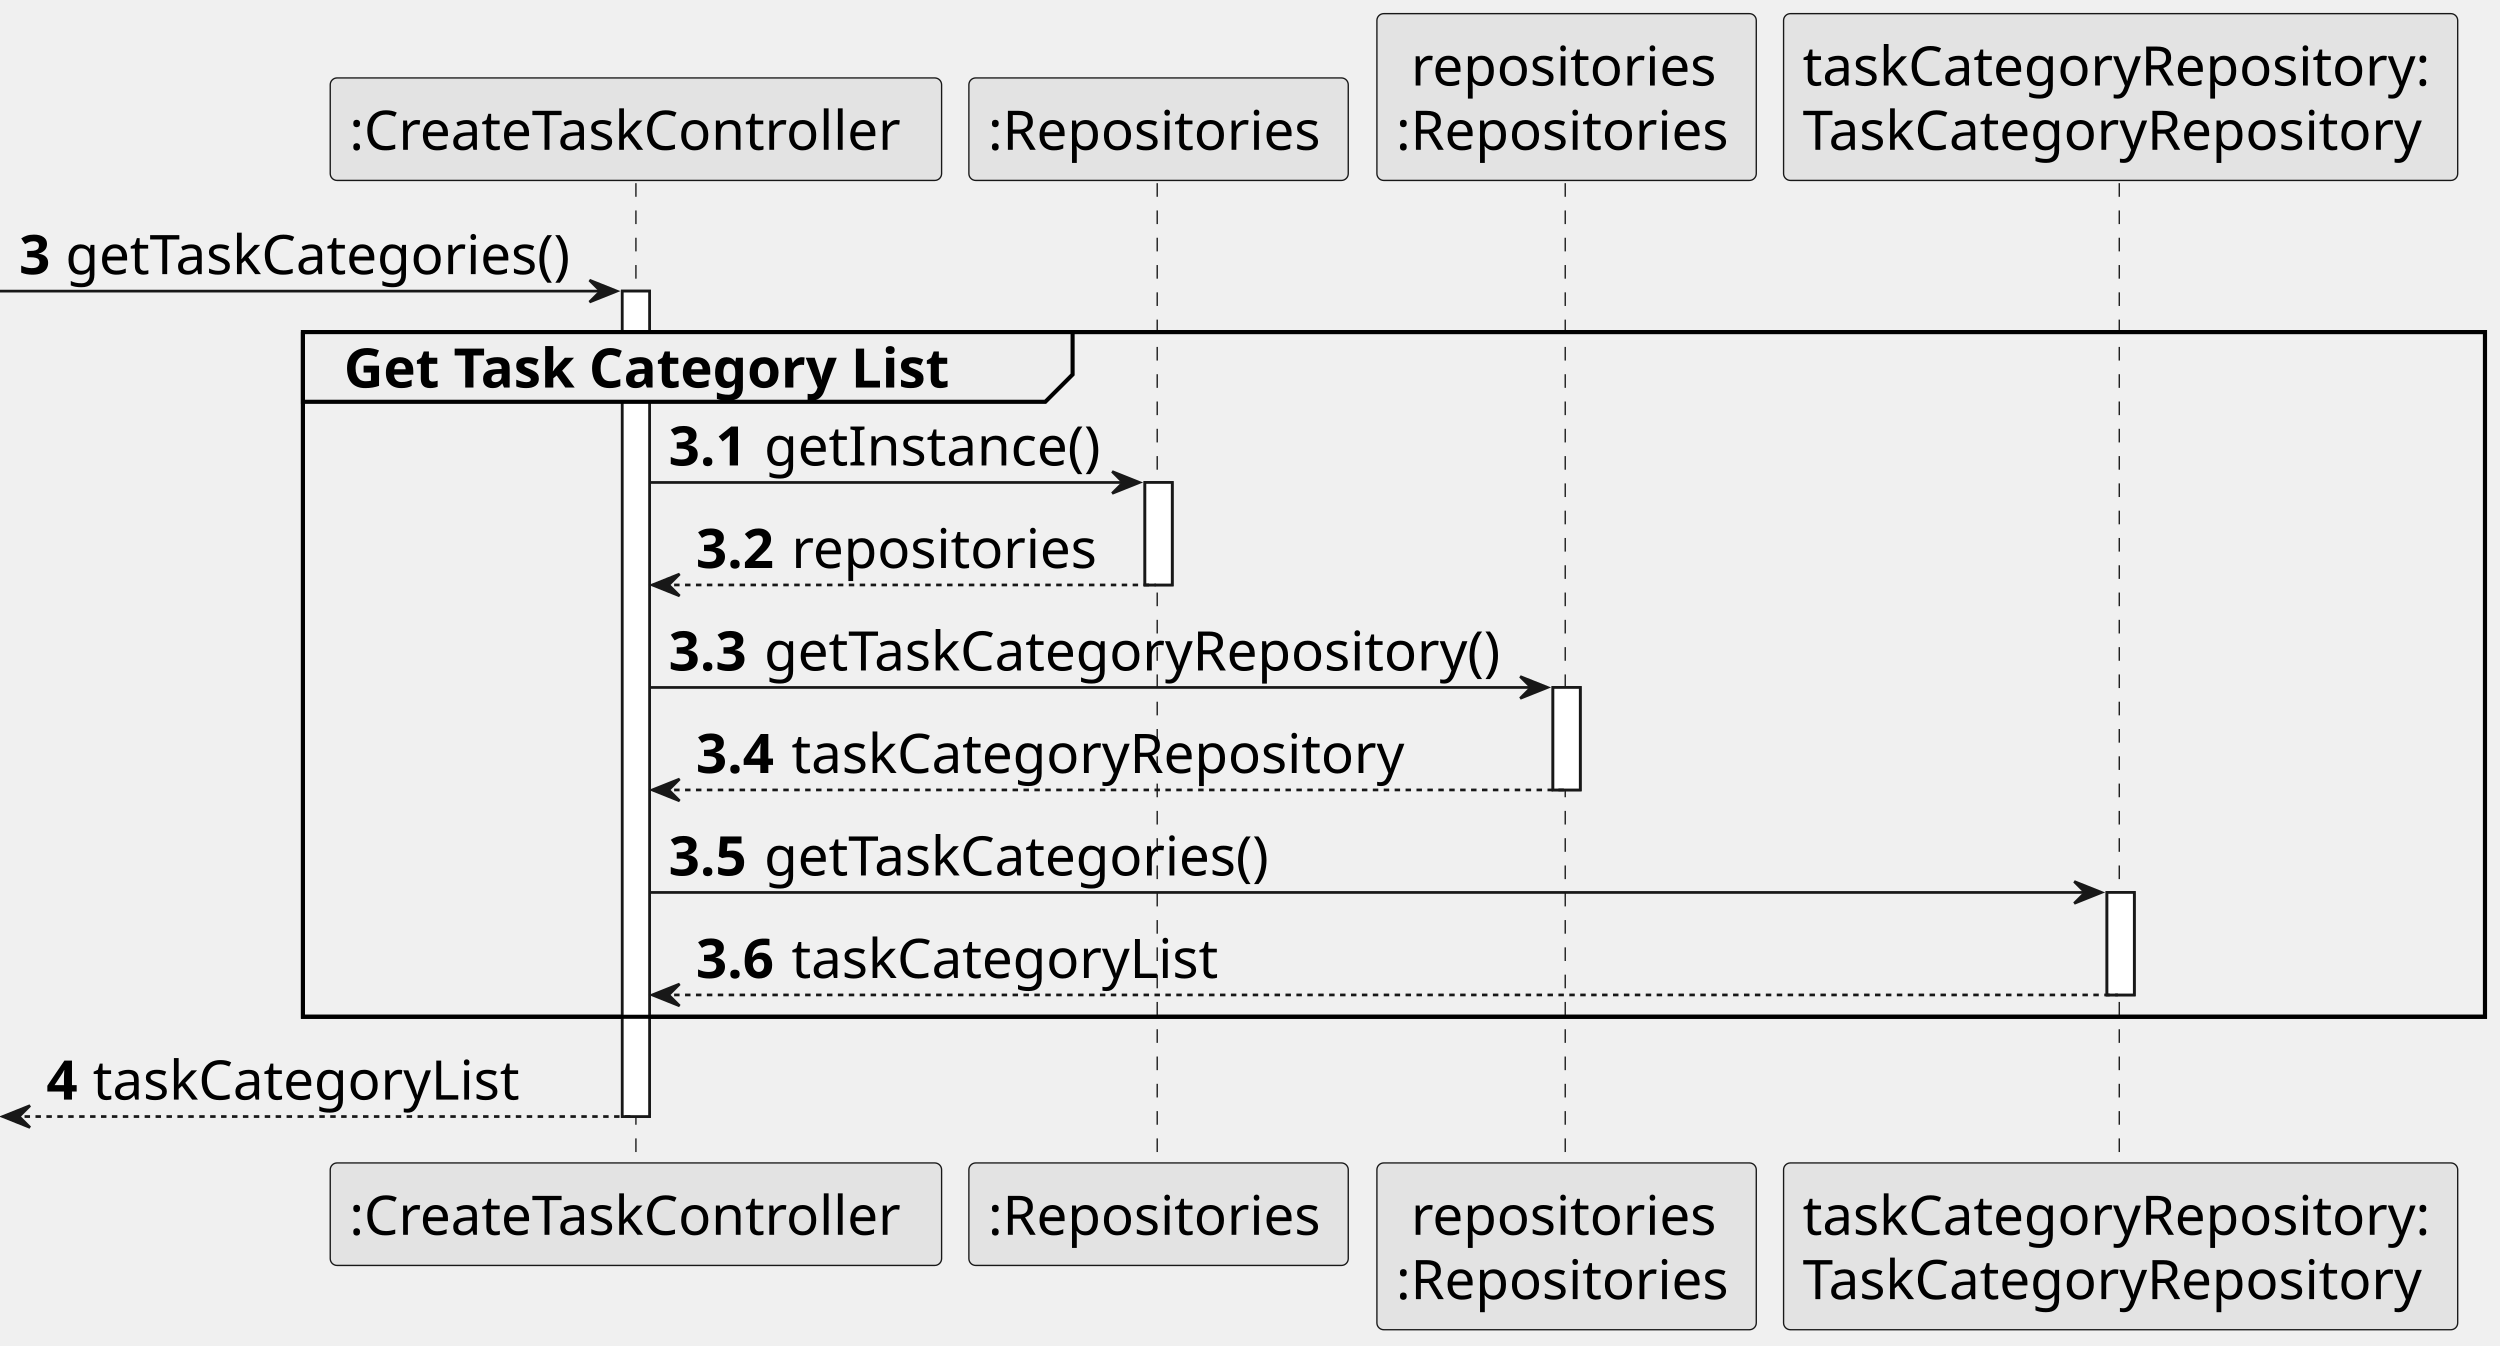
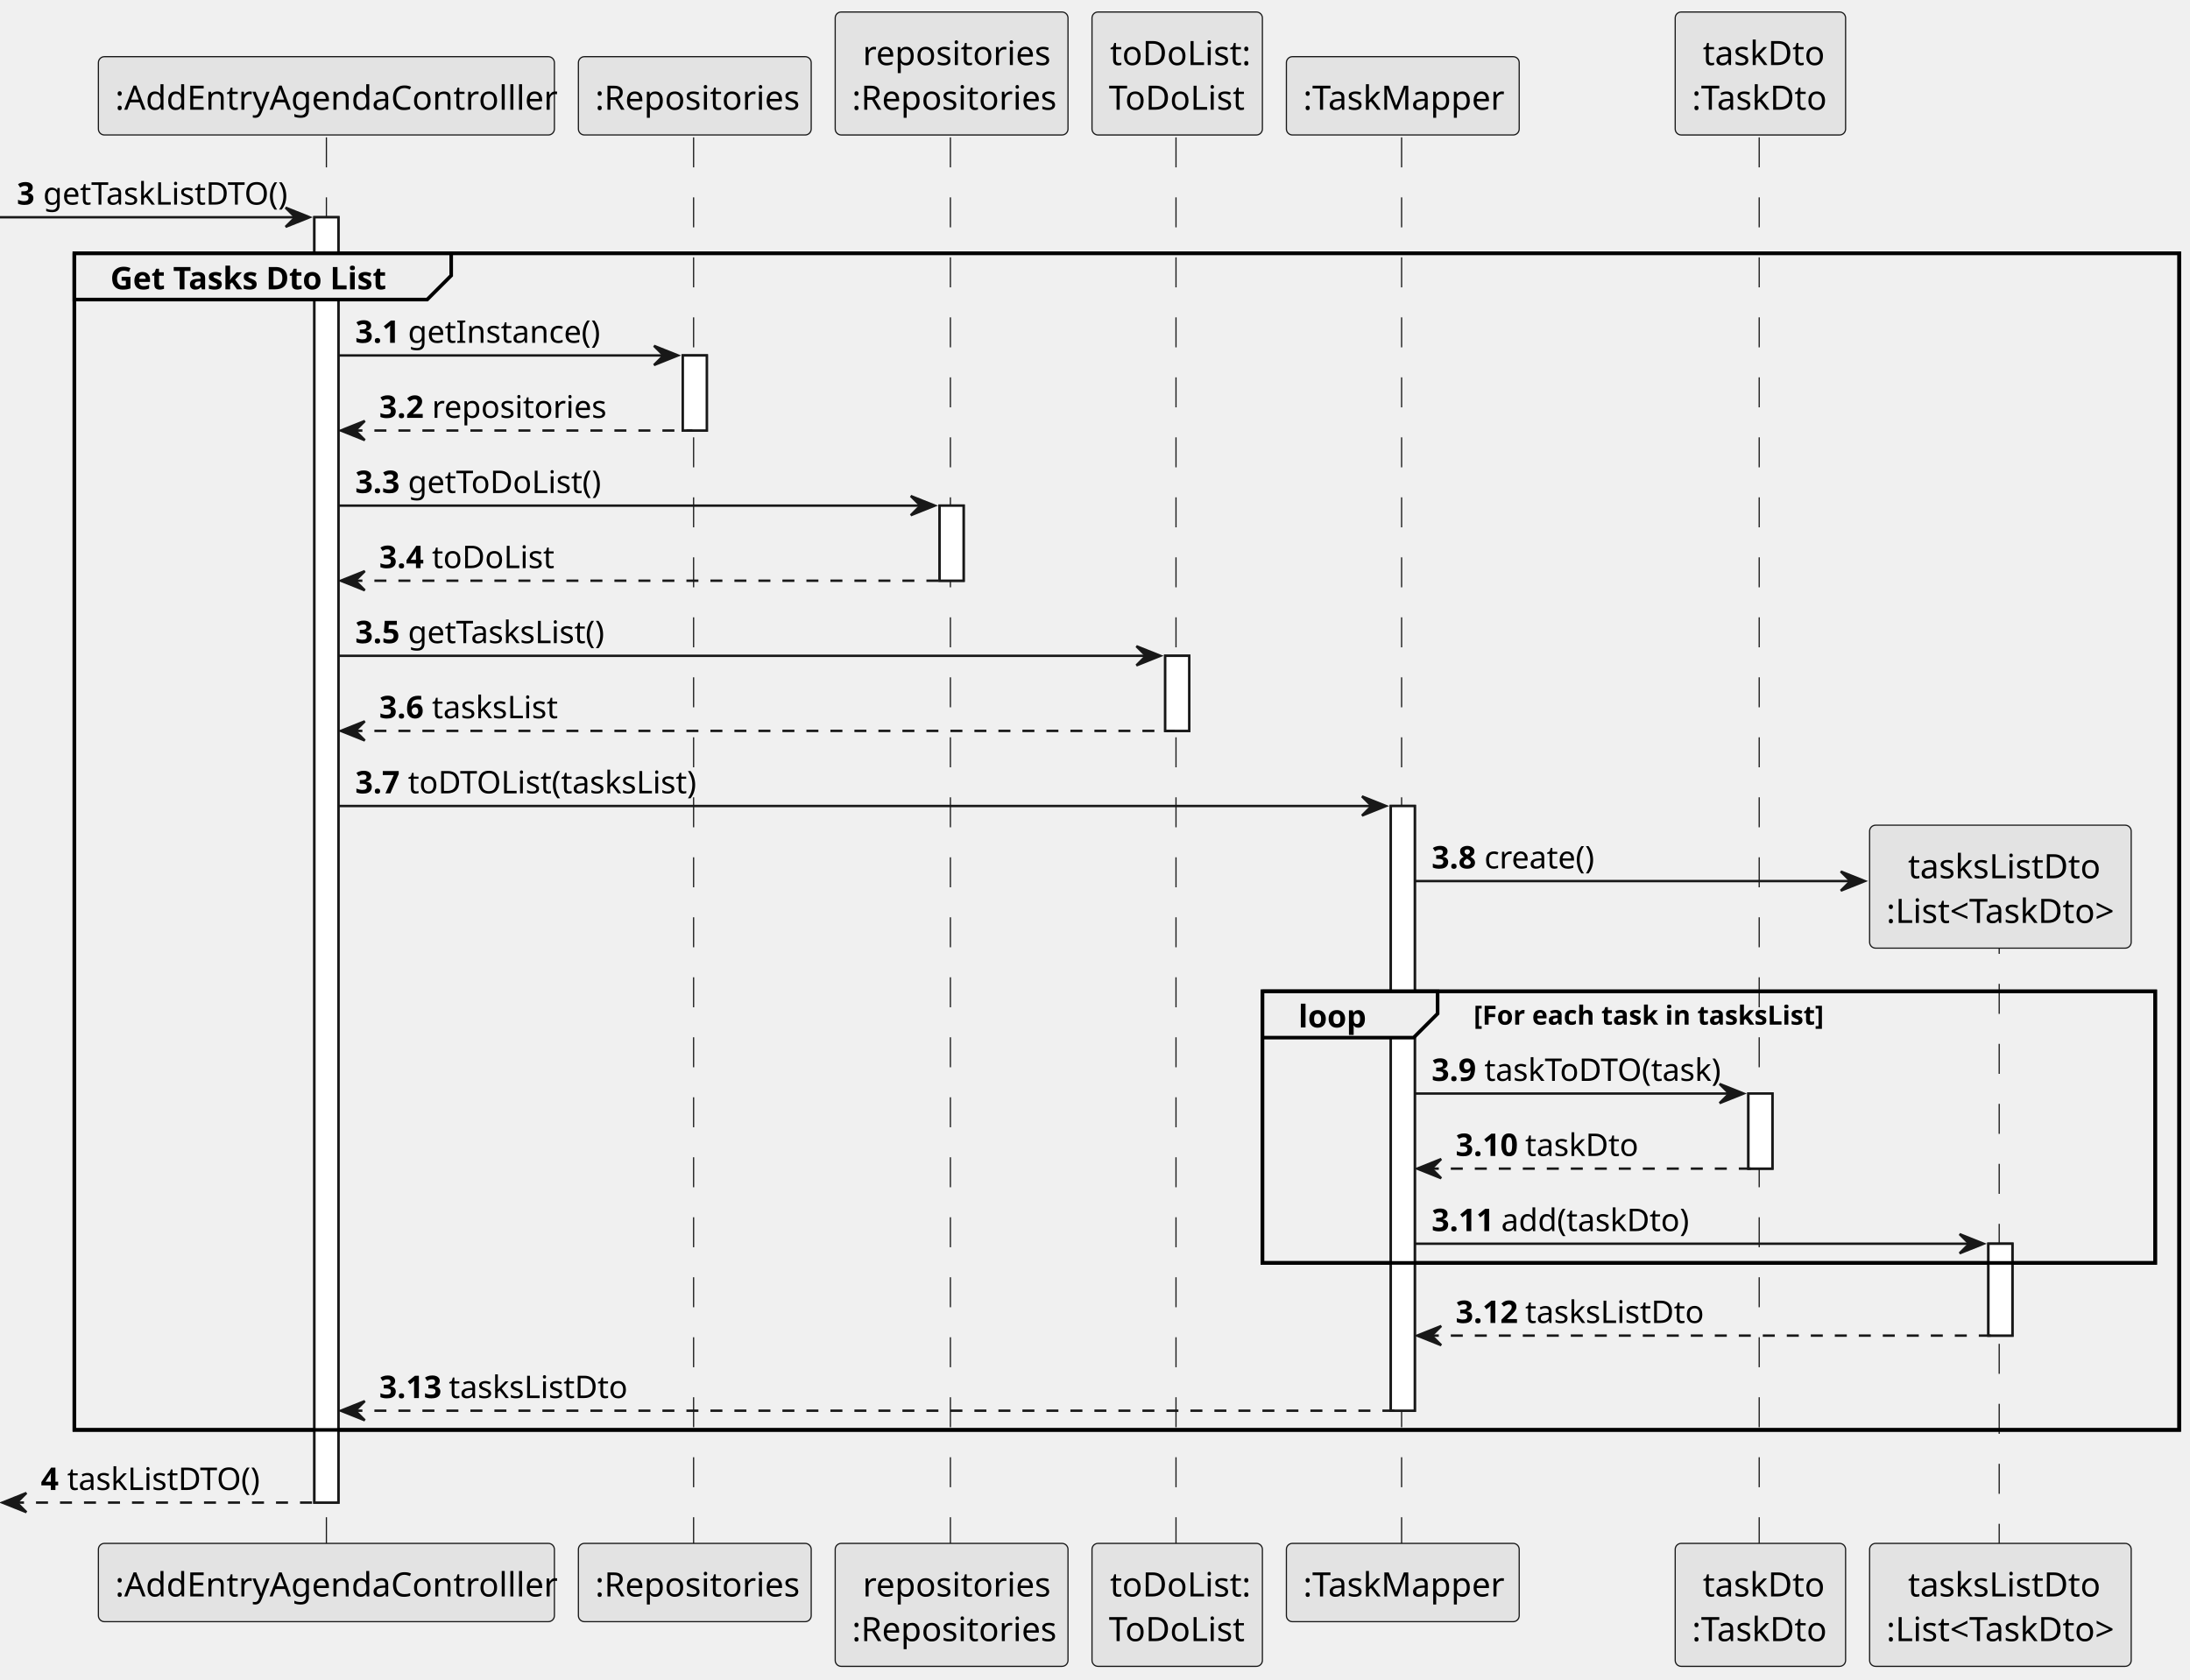
- <svg xmlns="http://www.w3.org/2000/svg" contentStyleType="text/css" height="493px" preserveAspectRatio="none" style="width:916px;height:493px;background:#FFFFFF;" version="1.1" viewBox="0 0 916 493" width="916px" zoomAndPan="magnify">
+ <svg xmlns="http://www.w3.org/2000/svg" contentStyleType="text/css" height="280px" preserveAspectRatio="none" style="width:365px;height:280px;background:#FFFFFF;" version="1.1" viewBox="0 0 365 280" width="365.6px" zoomAndPan="magnify">
  <defs />
  <g>
-     <rect fill="#FFFFFF" height="302.438" style="stroke:#181818;stroke-width:1.0;" width="10" x="228" y="106.664" />
-     <rect fill="#FFFFFF" height="37.555" style="stroke:#181818;stroke-width:1.0;" width="10" x="419.5" y="176.773" />
-     <rect fill="#FFFFFF" height="37.555" style="stroke:#181818;stroke-width:1.0;" width="10" x="569" y="251.883" />
-     <rect fill="#FFFFFF" height="37.555" style="stroke:#181818;stroke-width:1.0;" width="10" x="772" y="326.992" />
-     <rect fill="none" height="250.883" style="stroke:#000000;stroke-width:1.5;" width="799.5" x="111" y="121.664" />
-     <line style="stroke:#181818;stroke-width:0.5;stroke-dasharray:5.0,5.0;" x1="233" x2="233" y1="67.109" y2="427.102" />
-     <line style="stroke:#181818;stroke-width:0.5;stroke-dasharray:5.0,5.0;" x1="424" x2="424" y1="67.109" y2="427.102" />
-     <line style="stroke:#181818;stroke-width:0.5;stroke-dasharray:5.0,5.0;" x1="573.5" x2="573.5" y1="67.109" y2="427.102" />
-     <line style="stroke:#181818;stroke-width:0.5;stroke-dasharray:5.0,5.0;" x1="776.5" x2="776.5" y1="67.109" y2="427.102" />
-     <rect fill="#E3E3E3" height="37.555" rx="2.5" ry="2.5" style="stroke:#181818;stroke-width:0.5;" width="224" x="121" y="28.555" />
-     <text fill="#000000" font-family="sans-serif" font-size="20" lengthAdjust="spacing" textLength="210" x="128" y="54.891">:CreateTaskController</text>
-     <rect fill="#E3E3E3" height="37.555" rx="2.5" ry="2.5" style="stroke:#181818;stroke-width:0.5;" width="224" x="121" y="426.102" />
-     <text fill="#000000" font-family="sans-serif" font-size="20" lengthAdjust="spacing" textLength="210" x="128" y="452.438">:CreateTaskController</text>
-     <rect fill="#E3E3E3" height="37.555" rx="2.5" ry="2.5" style="stroke:#181818;stroke-width:0.5;" width="139" x="355" y="28.555" />
-     <text fill="#000000" font-family="sans-serif" font-size="20" lengthAdjust="spacing" textLength="125" x="362" y="54.891">:Repositories</text>
-     <rect fill="#E3E3E3" height="37.555" rx="2.5" ry="2.5" style="stroke:#181818;stroke-width:0.5;" width="139" x="355" y="426.102" />
-     <text fill="#000000" font-family="sans-serif" font-size="20" lengthAdjust="spacing" textLength="125" x="362" y="452.438">:Repositories</text>
-     <rect fill="#E3E3E3" height="61.109" rx="2.5" ry="2.5" style="stroke:#181818;stroke-width:0.5;" width="139" x="504.5" y="5" />
-     <text fill="#000000" font-family="sans-serif" font-size="20" lengthAdjust="spacing" textLength="114" x="517" y="31.336">repositories</text>
-     <text fill="#000000" font-family="sans-serif" font-size="20" lengthAdjust="spacing" textLength="125" x="511.5" y="54.891">:Repositories</text>
-     <rect fill="#E3E3E3" height="61.109" rx="2.5" ry="2.5" style="stroke:#181818;stroke-width:0.5;" width="139" x="504.5" y="426.102" />
-     <text fill="#000000" font-family="sans-serif" font-size="20" lengthAdjust="spacing" textLength="114" x="517" y="452.438">repositories</text>
-     <text fill="#000000" font-family="sans-serif" font-size="20" lengthAdjust="spacing" textLength="125" x="511.5" y="475.992">:Repositories</text>
-     <rect fill="#E3E3E3" height="61.109" rx="2.5" ry="2.5" style="stroke:#181818;stroke-width:0.5;" width="247" x="653.5" y="5" />
-     <text fill="#000000" font-family="sans-serif" font-size="20" lengthAdjust="spacing" textLength="233" x="660.5" y="31.336">taskCategoryRepository:</text>
-     <text fill="#000000" font-family="sans-serif" font-size="20" lengthAdjust="spacing" textLength="233" x="660.5" y="54.891">TaskCategoryRepository</text>
-     <rect fill="#E3E3E3" height="61.109" rx="2.5" ry="2.5" style="stroke:#181818;stroke-width:0.5;" width="247" x="653.5" y="426.102" />
-     <text fill="#000000" font-family="sans-serif" font-size="20" lengthAdjust="spacing" textLength="233" x="660.5" y="452.438">taskCategoryRepository:</text>
-     <text fill="#000000" font-family="sans-serif" font-size="20" lengthAdjust="spacing" textLength="233" x="660.5" y="475.992">TaskCategoryRepository</text>
-     <rect fill="#FFFFFF" height="302.438" style="stroke:#181818;stroke-width:1.0;" width="10" x="228" y="106.664" />
-     <rect fill="#FFFFFF" height="37.555" style="stroke:#181818;stroke-width:1.0;" width="10" x="419.5" y="176.773" />
-     <rect fill="#FFFFFF" height="37.555" style="stroke:#181818;stroke-width:1.0;" width="10" x="569" y="251.883" />
-     <rect fill="#FFFFFF" height="37.555" style="stroke:#181818;stroke-width:1.0;" width="10" x="772" y="326.992" />
-     <polygon fill="#181818" points="216,102.664,226,106.664,216,110.664,220,106.664" style="stroke:#181818;stroke-width:1.0;" />
-     <line style="stroke:#181818;stroke-width:1.0;" x1="0" x2="222" y1="106.664" y2="106.664" />
-     <text fill="#000000" font-family="sans-serif" font-size="20" font-weight="bold" lengthAdjust="spacing" textLength="13" x="7" y="100.445">3</text>
-     <text fill="#000000" font-family="sans-serif" font-size="20" lengthAdjust="spacing" textLength="192" x="24" y="100.445">getTaskCategories()</text>
-     <path d="M111,121.664 L393,121.664 L393,137.219 L383,147.219 L111,147.219 L111,121.664 " fill="#EEEEEE" style="stroke:#000000;stroke-width:1.5;" />
-     <rect fill="none" height="250.883" style="stroke:#000000;stroke-width:1.5;" width="799.5" x="111" y="121.664" />
-     <text fill="#000000" font-family="sans-serif" font-size="20" font-weight="bold" lengthAdjust="spacing" textLength="237" x="126" y="142">Get Task Category List</text>
-     <polygon fill="#181818" points="407.5,172.773,417.5,176.773,407.5,180.773,411.5,176.773" style="stroke:#181818;stroke-width:1.0;" />
-     <line style="stroke:#181818;stroke-width:1.0;" x1="238" x2="413.5" y1="176.773" y2="176.773" />
-     <text fill="#000000" font-family="sans-serif" font-size="20" font-weight="bold" lengthAdjust="spacing" textLength="31" x="245" y="170.555">3.1</text>
-     <text fill="#000000" font-family="sans-serif" font-size="20" lengthAdjust="spacing" textLength="123" x="280" y="170.555">getInstance()</text>
-     <polygon fill="#181818" points="249,210.328,239,214.328,249,218.328,245,214.328" style="stroke:#181818;stroke-width:1.0;" />
-     <line style="stroke:#181818;stroke-width:1.0;stroke-dasharray:2.0,2.0;" x1="243" x2="423.5" y1="214.328" y2="214.328" />
-     <text fill="#000000" font-family="sans-serif" font-size="20" font-weight="bold" lengthAdjust="spacing" textLength="31" x="255" y="208.109">3.2</text>
-     <text fill="#000000" font-family="sans-serif" font-size="20" lengthAdjust="spacing" textLength="114" x="290" y="208.109">repositories</text>
-     <polygon fill="#181818" points="557,247.883,567,251.883,557,255.883,561,251.883" style="stroke:#181818;stroke-width:1.0;" />
-     <line style="stroke:#181818;stroke-width:1.0;" x1="238" x2="563" y1="251.883" y2="251.883" />
-     <text fill="#000000" font-family="sans-serif" font-size="20" font-weight="bold" lengthAdjust="spacing" textLength="31" x="245" y="245.664">3.3</text>
-     <text fill="#000000" font-family="sans-serif" font-size="20" lengthAdjust="spacing" textLength="277" x="280" y="245.664">getTaskCategoryRepository()</text>
-     <polygon fill="#181818" points="249,285.438,239,289.438,249,293.438,245,289.438" style="stroke:#181818;stroke-width:1.0;" />
-     <line style="stroke:#181818;stroke-width:1.0;stroke-dasharray:2.0,2.0;" x1="243" x2="573" y1="289.438" y2="289.438" />
-     <text fill="#000000" font-family="sans-serif" font-size="20" font-weight="bold" lengthAdjust="spacing" textLength="31" x="255" y="283.219">3.4</text>
-     <text fill="#000000" font-family="sans-serif" font-size="20" lengthAdjust="spacing" textLength="227" x="290" y="283.219">taskCategoryRepository</text>
-     <polygon fill="#181818" points="760,322.992,770,326.992,760,330.992,764,326.992" style="stroke:#181818;stroke-width:1.0;" />
-     <line style="stroke:#181818;stroke-width:1.0;" x1="238" x2="766" y1="326.992" y2="326.992" />
-     <text fill="#000000" font-family="sans-serif" font-size="20" font-weight="bold" lengthAdjust="spacing" textLength="31" x="245" y="320.773">3.5</text>
-     <text fill="#000000" font-family="sans-serif" font-size="20" lengthAdjust="spacing" textLength="192" x="280" y="320.773">getTaskCategories()</text>
-     <polygon fill="#181818" points="249,360.547,239,364.547,249,368.547,245,364.547" style="stroke:#181818;stroke-width:1.0;" />
-     <line style="stroke:#181818;stroke-width:1.0;stroke-dasharray:2.0,2.0;" x1="243" x2="776" y1="364.547" y2="364.547" />
-     <text fill="#000000" font-family="sans-serif" font-size="20" font-weight="bold" lengthAdjust="spacing" textLength="31" x="255" y="358.328">3.6</text>
-     <text fill="#000000" font-family="sans-serif" font-size="20" lengthAdjust="spacing" textLength="159" x="290" y="358.328">taskCategoryList</text>
-     <polygon fill="#181818" points="11,405.102,1,409.102,11,413.102,7,409.102" style="stroke:#181818;stroke-width:1.0;" />
-     <line style="stroke:#181818;stroke-width:1.0;stroke-dasharray:2.0,2.0;" x1="5" x2="232" y1="409.102" y2="409.102" />
-     <text fill="#000000" font-family="sans-serif" font-size="20" font-weight="bold" lengthAdjust="spacing" textLength="13" x="17" y="402.883">4</text>
-     <text fill="#000000" font-family="sans-serif" font-size="20" lengthAdjust="spacing" textLength="159" x="34" y="402.883">taskCategoryList</text>
+     <rect fill="#FFFFFF" height="214.243" style="stroke:#181818;stroke-width:0.4;" width="4" x="52.4" y="36.213" />
+     <rect fill="#FFFFFF" height="12.516" style="stroke:#181818;stroke-width:0.4;" width="4" x="113.8" y="59.246" />
+     <rect fill="#FFFFFF" height="12.516" style="stroke:#181818;stroke-width:0.4;" width="4" x="156.6" y="84.279" />
+     <rect fill="#FFFFFF" height="12.516" style="stroke:#181818;stroke-width:0.4;" width="4" x="194.2" y="109.312" />
+     <rect fill="#FFFFFF" height="100.795" style="stroke:#181818;stroke-width:0.4;" width="4" x="231.8" y="134.345" />
+     <rect fill="#FFFFFF" height="12.516" style="stroke:#181818;stroke-width:0.4;" width="4" x="291.4" y="182.274" />
+     <rect fill="#FFFFFF" height="15.316" style="stroke:#181818;stroke-width:0.4;" width="4" x="331.4" y="207.307" />
+     <rect fill="none" height="196.127" style="stroke:#000000;stroke-width:0.6;" width="350.8" x="12.4" y="42.213" />
+     <rect fill="none" height="45.266" style="stroke:#000000;stroke-width:0.6;" width="148.8" x="210.4" y="165.241" />
+     <line style="stroke:#181818;stroke-width:0.2;stroke-dasharray:5.0,5.0;" x1="54.4" x2="54.4" y1="22.897" y2="257.656" />
+     <line style="stroke:#181818;stroke-width:0.2;stroke-dasharray:5.0,5.0;" x1="115.6" x2="115.6" y1="22.897" y2="257.656" />
+     <line style="stroke:#181818;stroke-width:0.2;stroke-dasharray:5.0,5.0;" x1="158.4" x2="158.4" y1="22.897" y2="257.656" />
+     <line style="stroke:#181818;stroke-width:0.2;stroke-dasharray:5.0,5.0;" x1="196" x2="196" y1="22.897" y2="257.656" />
+     <line style="stroke:#181818;stroke-width:0.2;stroke-dasharray:5.0,5.0;" x1="233.6" x2="233.6" y1="22.897" y2="257.656" />
+     <line style="stroke:#181818;stroke-width:0.2;stroke-dasharray:5.0,5.0;" x1="293.2" x2="293.2" y1="22.897" y2="257.656" />
+     <line style="stroke:#181818;stroke-width:0.2;stroke-dasharray:5.0,5.0;" x1="333.2" x2="333.2" y1="153.993" y2="257.656" />
+     <rect fill="#E3E3E3" height="13.048" rx="1" ry="1" style="stroke:#181818;stroke-width:0.2;" width="76" x="16.4" y="9.448" />
+     <text fill="#000000" font-family="sans-serif" font-size="5.6" lengthAdjust="spacing" textLength="70.4" x="19.2" y="18.291">:AddEntryAgendaControlller</text>
+     <rect fill="#E3E3E3" height="13.048" rx="1" ry="1" style="stroke:#181818;stroke-width:0.2;" width="76" x="16.4" y="257.256" />
+     <text fill="#000000" font-family="sans-serif" font-size="5.6" lengthAdjust="spacing" textLength="70.4" x="19.2" y="266.099">:AddEntryAgendaControlller</text>
+     <rect fill="#E3E3E3" height="13.048" rx="1" ry="1" style="stroke:#181818;stroke-width:0.2;" width="38.8" x="96.4" y="9.448" />
+     <text fill="#000000" font-family="sans-serif" font-size="5.6" lengthAdjust="spacing" textLength="33.2" x="99.2" y="18.291">:Repositories</text>
+     <rect fill="#E3E3E3" height="13.048" rx="1" ry="1" style="stroke:#181818;stroke-width:0.2;" width="38.8" x="96.4" y="257.256" />
+     <text fill="#000000" font-family="sans-serif" font-size="5.6" lengthAdjust="spacing" textLength="33.2" x="99.2" y="266.099">:Repositories</text>
+     <rect fill="#E3E3E3" height="20.497" rx="1" ry="1" style="stroke:#181818;stroke-width:0.2;" width="38.8" x="139.2" y="2" />
+     <text fill="#000000" font-family="sans-serif" font-size="5.6" lengthAdjust="spacing" textLength="29.6" x="143.8" y="10.843">repositories</text>
+     <text fill="#000000" font-family="sans-serif" font-size="5.6" lengthAdjust="spacing" textLength="33.2" x="142" y="18.291">:Repositories</text>
+     <rect fill="#E3E3E3" height="20.497" rx="1" ry="1" style="stroke:#181818;stroke-width:0.2;" width="38.8" x="139.2" y="257.256" />
+     <text fill="#000000" font-family="sans-serif" font-size="5.6" lengthAdjust="spacing" textLength="29.6" x="143.8" y="266.099">repositories</text>
+     <text fill="#000000" font-family="sans-serif" font-size="5.6" lengthAdjust="spacing" textLength="33.2" x="142" y="273.548">:Repositories</text>
+     <rect fill="#E3E3E3" height="20.497" rx="1" ry="1" style="stroke:#181818;stroke-width:0.2;" width="28.4" x="182" y="2" />
+     <text fill="#000000" font-family="sans-serif" font-size="5.6" lengthAdjust="spacing" textLength="22.4" x="185" y="10.843">toDoList:</text>
+     <text fill="#000000" font-family="sans-serif" font-size="5.6" lengthAdjust="spacing" textLength="22.8" x="184.8" y="18.291">ToDoList</text>
+     <rect fill="#E3E3E3" height="20.497" rx="1" ry="1" style="stroke:#181818;stroke-width:0.2;" width="28.4" x="182" y="257.256" />
+     <text fill="#000000" font-family="sans-serif" font-size="5.6" lengthAdjust="spacing" textLength="22.4" x="185" y="266.099">toDoList:</text>
+     <text fill="#000000" font-family="sans-serif" font-size="5.6" lengthAdjust="spacing" textLength="22.8" x="184.8" y="273.548">ToDoList</text>
+     <rect fill="#E3E3E3" height="13.048" rx="1" ry="1" style="stroke:#181818;stroke-width:0.2;" width="38.8" x="214.4" y="9.448" />
+     <text fill="#000000" font-family="sans-serif" font-size="5.6" lengthAdjust="spacing" textLength="33.2" x="217.2" y="18.291">:TaskMapper</text>
+     <rect fill="#E3E3E3" height="13.048" rx="1" ry="1" style="stroke:#181818;stroke-width:0.2;" width="38.8" x="214.4" y="257.256" />
+     <text fill="#000000" font-family="sans-serif" font-size="5.6" lengthAdjust="spacing" textLength="33.2" x="217.2" y="266.099">:TaskMapper</text>
+     <rect fill="#E3E3E3" height="20.497" rx="1" ry="1" style="stroke:#181818;stroke-width:0.2;" width="28.4" x="279.2" y="2" />
+     <text fill="#000000" font-family="sans-serif" font-size="5.6" lengthAdjust="spacing" textLength="19.2" x="283.8" y="10.843">taskDto</text>
+     <text fill="#000000" font-family="sans-serif" font-size="5.6" lengthAdjust="spacing" textLength="22.8" x="282" y="18.291">:TaskDto</text>
+     <rect fill="#E3E3E3" height="20.497" rx="1" ry="1" style="stroke:#181818;stroke-width:0.2;" width="28.4" x="279.2" y="257.256" />
+     <text fill="#000000" font-family="sans-serif" font-size="5.6" lengthAdjust="spacing" textLength="19.2" x="283.8" y="266.099">taskDto</text>
+     <text fill="#000000" font-family="sans-serif" font-size="5.6" lengthAdjust="spacing" textLength="22.8" x="282" y="273.548">:TaskDto</text>
+     <rect fill="#E3E3E3" height="20.497" rx="1" ry="1" style="stroke:#181818;stroke-width:0.2;" width="43.6" x="311.6" y="257.256" />
+     <text fill="#000000" font-family="sans-serif" font-size="5.6" lengthAdjust="spacing" textLength="30.8" x="318" y="266.099">tasksListDto</text>
+     <text fill="#000000" font-family="sans-serif" font-size="5.6" lengthAdjust="spacing" textLength="38" x="314.4" y="273.548">:List&lt;TaskDto&gt;</text>
+     <rect fill="#FFFFFF" height="214.243" style="stroke:#181818;stroke-width:0.4;" width="4" x="52.4" y="36.213" />
+     <rect fill="#FFFFFF" height="12.516" style="stroke:#181818;stroke-width:0.4;" width="4" x="113.8" y="59.246" />
+     <rect fill="#FFFFFF" height="12.516" style="stroke:#181818;stroke-width:0.4;" width="4" x="156.6" y="84.279" />
+     <rect fill="#FFFFFF" height="12.516" style="stroke:#181818;stroke-width:0.4;" width="4" x="194.2" y="109.312" />
+     <rect fill="#FFFFFF" height="100.795" style="stroke:#181818;stroke-width:0.4;" width="4" x="231.8" y="134.345" />
+     <rect fill="#FFFFFF" height="12.516" style="stroke:#181818;stroke-width:0.4;" width="4" x="291.4" y="182.274" />
+     <rect fill="#FFFFFF" height="15.316" style="stroke:#181818;stroke-width:0.4;" width="4" x="331.4" y="207.307" />
+     <polygon fill="#181818" points="47.6,34.613,51.6,36.213,47.6,37.813,49.2,36.213" style="stroke:#181818;stroke-width:0.4;" />
+     <line style="stroke:#181818;stroke-width:0.4;" x1="0" x2="50" y1="36.213" y2="36.213" />
+     <text fill="#000000" font-family="sans-serif" font-size="5.2" font-weight="bold" lengthAdjust="spacing" textLength="2.8" x="2.8" y="34.108">3</text>
+     <text fill="#000000" font-family="sans-serif" font-size="5.2" lengthAdjust="spacing" textLength="40.4" x="7.2" y="34.108">getTaskListDTO()</text>
+     <path d="M12.4,42.213 L75.2,42.213 L75.2,45.93 L71.2,49.93 L12.4,49.93 L12.4,42.213 " fill="#EEEEEE" style="stroke:#000000;stroke-width:0.6;" />
+     <rect fill="none" height="196.127" style="stroke:#000000;stroke-width:0.6;" width="350.8" x="12.4" y="42.213" />
+     <text fill="#000000" font-family="sans-serif" font-size="5.2" font-weight="bold" lengthAdjust="spacing" textLength="44.8" x="18.4" y="48.225">Get Tasks Dto List</text>
+     <polygon fill="#181818" points="109,57.646,113,59.246,109,60.846,110.6,59.246" style="stroke:#181818;stroke-width:0.4;" />
+     <line style="stroke:#181818;stroke-width:0.4;" x1="56.4" x2="111.4" y1="59.246" y2="59.246" />
+     <text fill="#000000" font-family="sans-serif" font-size="5.2" font-weight="bold" lengthAdjust="spacing" textLength="7.2" x="59.2" y="57.141">3.1</text>
+     <text fill="#000000" font-family="sans-serif" font-size="5.2" lengthAdjust="spacing" textLength="30" x="68" y="57.141">getInstance()</text>
+     <polygon fill="#181818" points="60.8,70.162,56.8,71.763,60.8,73.362,59.2,71.763" style="stroke:#181818;stroke-width:0.4;" />
+     <line style="stroke:#181818;stroke-width:0.4;stroke-dasharray:2.0,2.0;" x1="58.4" x2="115.4" y1="71.763" y2="71.763" />
+     <text fill="#000000" font-family="sans-serif" font-size="5.2" font-weight="bold" lengthAdjust="spacing" textLength="7.2" x="63.2" y="69.657">3.2</text>
+     <text fill="#000000" font-family="sans-serif" font-size="5.2" lengthAdjust="spacing" textLength="26.8" x="72" y="69.657">repositories</text>
+     <polygon fill="#181818" points="151.8,82.679,155.8,84.279,151.8,85.879,153.4,84.279" style="stroke:#181818;stroke-width:0.4;" />
+     <line style="stroke:#181818;stroke-width:0.4;" x1="56.4" x2="154.2" y1="84.279" y2="84.279" />
+     <text fill="#000000" font-family="sans-serif" font-size="5.2" font-weight="bold" lengthAdjust="spacing" textLength="7.2" x="59.2" y="82.174">3.3</text>
+     <text fill="#000000" font-family="sans-serif" font-size="5.2" lengthAdjust="spacing" textLength="30.8" x="68" y="82.174">getToDoList()</text>
+     <polygon fill="#181818" points="60.8,95.195,56.8,96.795,60.8,98.395,59.2,96.795" style="stroke:#181818;stroke-width:0.4;" />
+     <line style="stroke:#181818;stroke-width:0.4;stroke-dasharray:2.0,2.0;" x1="58.4" x2="158.2" y1="96.795" y2="96.795" />
+     <text fill="#000000" font-family="sans-serif" font-size="5.2" font-weight="bold" lengthAdjust="spacing" textLength="7.2" x="63.2" y="94.69">3.4</text>
+     <text fill="#000000" font-family="sans-serif" font-size="5.2" lengthAdjust="spacing" textLength="19.2" x="72" y="94.69">toDoList</text>
+     <polygon fill="#181818" points="189.4,107.712,193.4,109.312,189.4,110.912,191,109.312" style="stroke:#181818;stroke-width:0.4;" />
+     <line style="stroke:#181818;stroke-width:0.4;" x1="56.4" x2="191.8" y1="109.312" y2="109.312" />
+     <text fill="#000000" font-family="sans-serif" font-size="5.2" font-weight="bold" lengthAdjust="spacing" textLength="7.2" x="59.2" y="107.207">3.5</text>
+     <text fill="#000000" font-family="sans-serif" font-size="5.2" lengthAdjust="spacing" textLength="32.8" x="68" y="107.207">getTasksList()</text>
+     <polygon fill="#181818" points="60.8,120.228,56.8,121.828,60.8,123.428,59.2,121.828" style="stroke:#181818;stroke-width:0.4;" />
+     <line style="stroke:#181818;stroke-width:0.4;stroke-dasharray:2.0,2.0;" x1="58.4" x2="195.8" y1="121.828" y2="121.828" />
+     <text fill="#000000" font-family="sans-serif" font-size="5.2" font-weight="bold" lengthAdjust="spacing" textLength="7.2" x="63.2" y="119.723">3.6</text>
+     <text fill="#000000" font-family="sans-serif" font-size="5.2" lengthAdjust="spacing" textLength="21.2" x="72" y="119.723">tasksList</text>
+     <polygon fill="#181818" points="227,132.744,231,134.345,227,135.945,228.6,134.345" style="stroke:#181818;stroke-width:0.4;" />
+     <line style="stroke:#181818;stroke-width:0.4;" x1="56.4" x2="229.4" y1="134.345" y2="134.345" />
+     <text fill="#000000" font-family="sans-serif" font-size="5.2" font-weight="bold" lengthAdjust="spacing" textLength="7.2" x="59.2" y="132.239">3.7</text>
+     <text fill="#000000" font-family="sans-serif" font-size="5.2" lengthAdjust="spacing" textLength="47.6" x="68" y="132.239">toDTOList(tasksList)</text>
+     <polygon fill="#181818" points="306.8,145.261,310.8,146.861,306.8,148.461,308.4,146.861" style="stroke:#181818;stroke-width:0.4;" />
+     <line style="stroke:#181818;stroke-width:0.4;" x1="235.8" x2="309.2" y1="146.861" y2="146.861" />
+     <text fill="#000000" font-family="sans-serif" font-size="5.2" font-weight="bold" lengthAdjust="spacing" textLength="7.2" x="238.6" y="144.756">3.8</text>
+     <text fill="#000000" font-family="sans-serif" font-size="5.2" lengthAdjust="spacing" textLength="17.6" x="247.4" y="144.756">create()</text>
+     <rect fill="#E3E3E3" height="20.497" rx="1" ry="1" style="stroke:#181818;stroke-width:0.2;" width="43.6" x="311.6" y="137.544" />
+     <text fill="#000000" font-family="sans-serif" font-size="5.6" lengthAdjust="spacing" textLength="30.8" x="318" y="146.387">tasksListDto</text>
+     <text fill="#000000" font-family="sans-serif" font-size="5.6" lengthAdjust="spacing" textLength="38" x="314.4" y="153.836">:List&lt;TaskDto&gt;</text>
+     <path d="M210.4,165.241 L239.6,165.241 L239.6,168.958 L235.6,172.958 L210.4,172.958 L210.4,165.241 " fill="#EEEEEE" style="stroke:#000000;stroke-width:0.6;" />
+     <rect fill="none" height="45.266" style="stroke:#000000;stroke-width:0.6;" width="148.8" x="210.4" y="165.241" />
+     <text fill="#000000" font-family="sans-serif" font-size="5.2" font-weight="bold" lengthAdjust="spacing" textLength="11.2" x="216.4" y="171.253">loop</text>
+     <text fill="#000000" font-family="sans-serif" font-size="4.4" font-weight="bold" lengthAdjust="spacing" textLength="60" x="245.6" y="170.79">[For each task in tasksList]</text>
+     <polygon fill="#181818" points="286.6,180.674,290.6,182.274,286.6,183.874,288.2,182.274" style="stroke:#181818;stroke-width:0.4;" />
+     <line style="stroke:#181818;stroke-width:0.4;" x1="235.8" x2="289" y1="182.274" y2="182.274" />
+     <text fill="#000000" font-family="sans-serif" font-size="5.2" font-weight="bold" lengthAdjust="spacing" textLength="7.2" x="238.6" y="180.169">3.9</text>
+     <text fill="#000000" font-family="sans-serif" font-size="5.2" lengthAdjust="spacing" textLength="39.2" x="247.4" y="180.169">taskToDTO(task)</text>
+     <polygon fill="#181818" points="240.2,193.191,236.2,194.791,240.2,196.391,238.6,194.791" style="stroke:#181818;stroke-width:0.4;" />
+     <line style="stroke:#181818;stroke-width:0.4;stroke-dasharray:2.0,2.0;" x1="237.8" x2="293" y1="194.791" y2="194.791" />
+     <text fill="#000000" font-family="sans-serif" font-size="5.2" font-weight="bold" lengthAdjust="spacing" textLength="10" x="242.6" y="192.685">3.10</text>
+     <text fill="#000000" font-family="sans-serif" font-size="5.2" lengthAdjust="spacing" textLength="18" x="254.2" y="192.685">taskDto</text>
+     <polygon fill="#181818" points="326.6,205.707,330.6,207.307,326.6,208.907,328.2,207.307" style="stroke:#181818;stroke-width:0.4;" />
+     <line style="stroke:#181818;stroke-width:0.4;" x1="235.8" x2="329" y1="207.307" y2="207.307" />
+     <text fill="#000000" font-family="sans-serif" font-size="5.2" font-weight="bold" lengthAdjust="spacing" textLength="10" x="238.6" y="205.202">3.11</text>
+     <text fill="#000000" font-family="sans-serif" font-size="5.2" lengthAdjust="spacing" textLength="29.6" x="250.2" y="205.202">add(taskDto)</text>
+     <polygon fill="#181818" points="240.2,221.023,236.2,222.623,240.2,224.223,238.6,222.623" style="stroke:#181818;stroke-width:0.4;" />
+     <line style="stroke:#181818;stroke-width:0.4;stroke-dasharray:2.0,2.0;" x1="237.8" x2="333" y1="222.623" y2="222.623" />
+     <text fill="#000000" font-family="sans-serif" font-size="5.2" font-weight="bold" lengthAdjust="spacing" textLength="10" x="242.6" y="220.518">3.12</text>
+     <text fill="#000000" font-family="sans-serif" font-size="5.2" lengthAdjust="spacing" textLength="29.2" x="254.2" y="220.518">tasksListDto</text>
+     <polygon fill="#181818" points="60.8,233.54,56.8,235.14,60.8,236.74,59.2,235.14" style="stroke:#181818;stroke-width:0.4;" />
+     <line style="stroke:#181818;stroke-width:0.4;stroke-dasharray:2.0,2.0;" x1="58.4" x2="233.4" y1="235.14" y2="235.14" />
+     <text fill="#000000" font-family="sans-serif" font-size="5.2" font-weight="bold" lengthAdjust="spacing" textLength="10" x="63.2" y="233.035">3.13</text>
+     <text fill="#000000" font-family="sans-serif" font-size="5.2" lengthAdjust="spacing" textLength="29.2" x="74.8" y="233.035">tasksListDto</text>
+     <polygon fill="#181818" points="4.4,248.856,0.4,250.456,4.4,252.056,2.8,250.456" style="stroke:#181818;stroke-width:0.4;" />
+     <line style="stroke:#181818;stroke-width:0.4;stroke-dasharray:2.0,2.0;" x1="2" x2="54" y1="250.456" y2="250.456" />
+     <text fill="#000000" font-family="sans-serif" font-size="5.2" font-weight="bold" lengthAdjust="spacing" textLength="2.8" x="6.8" y="248.351">4</text>
+     <text fill="#000000" font-family="sans-serif" font-size="5.2" lengthAdjust="spacing" textLength="32" x="11.2" y="248.351">taskListDTO()</text>
  </g>
</svg>
